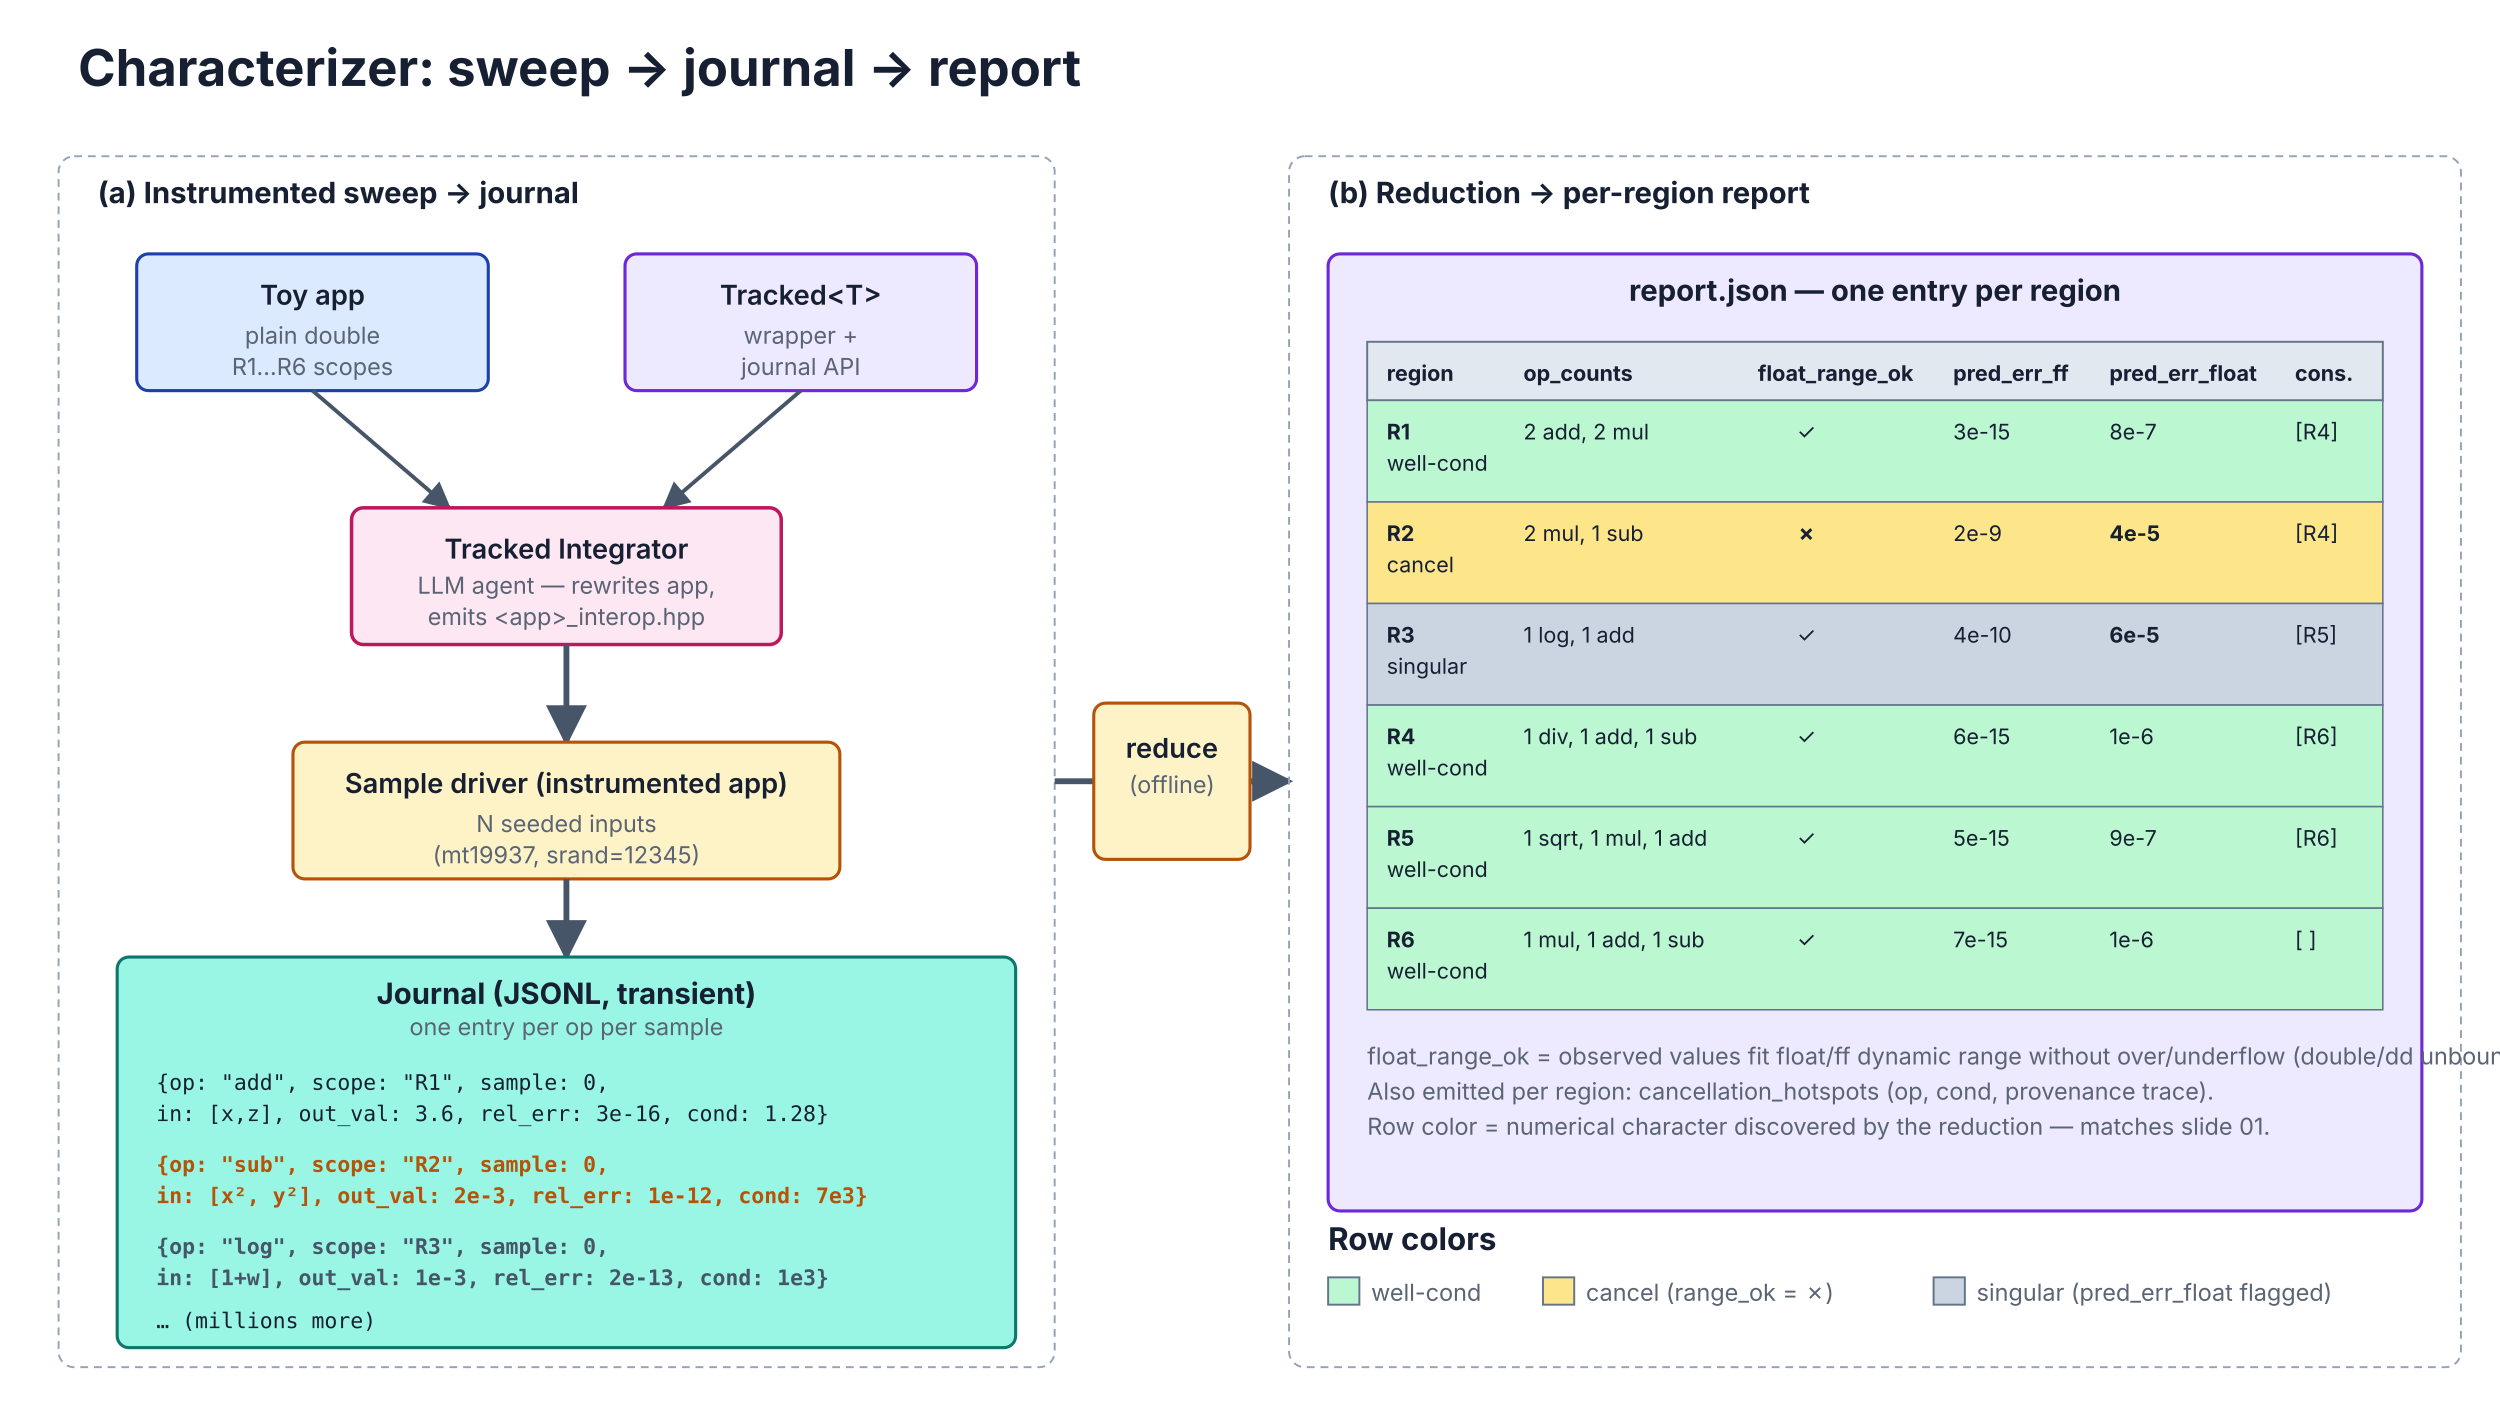
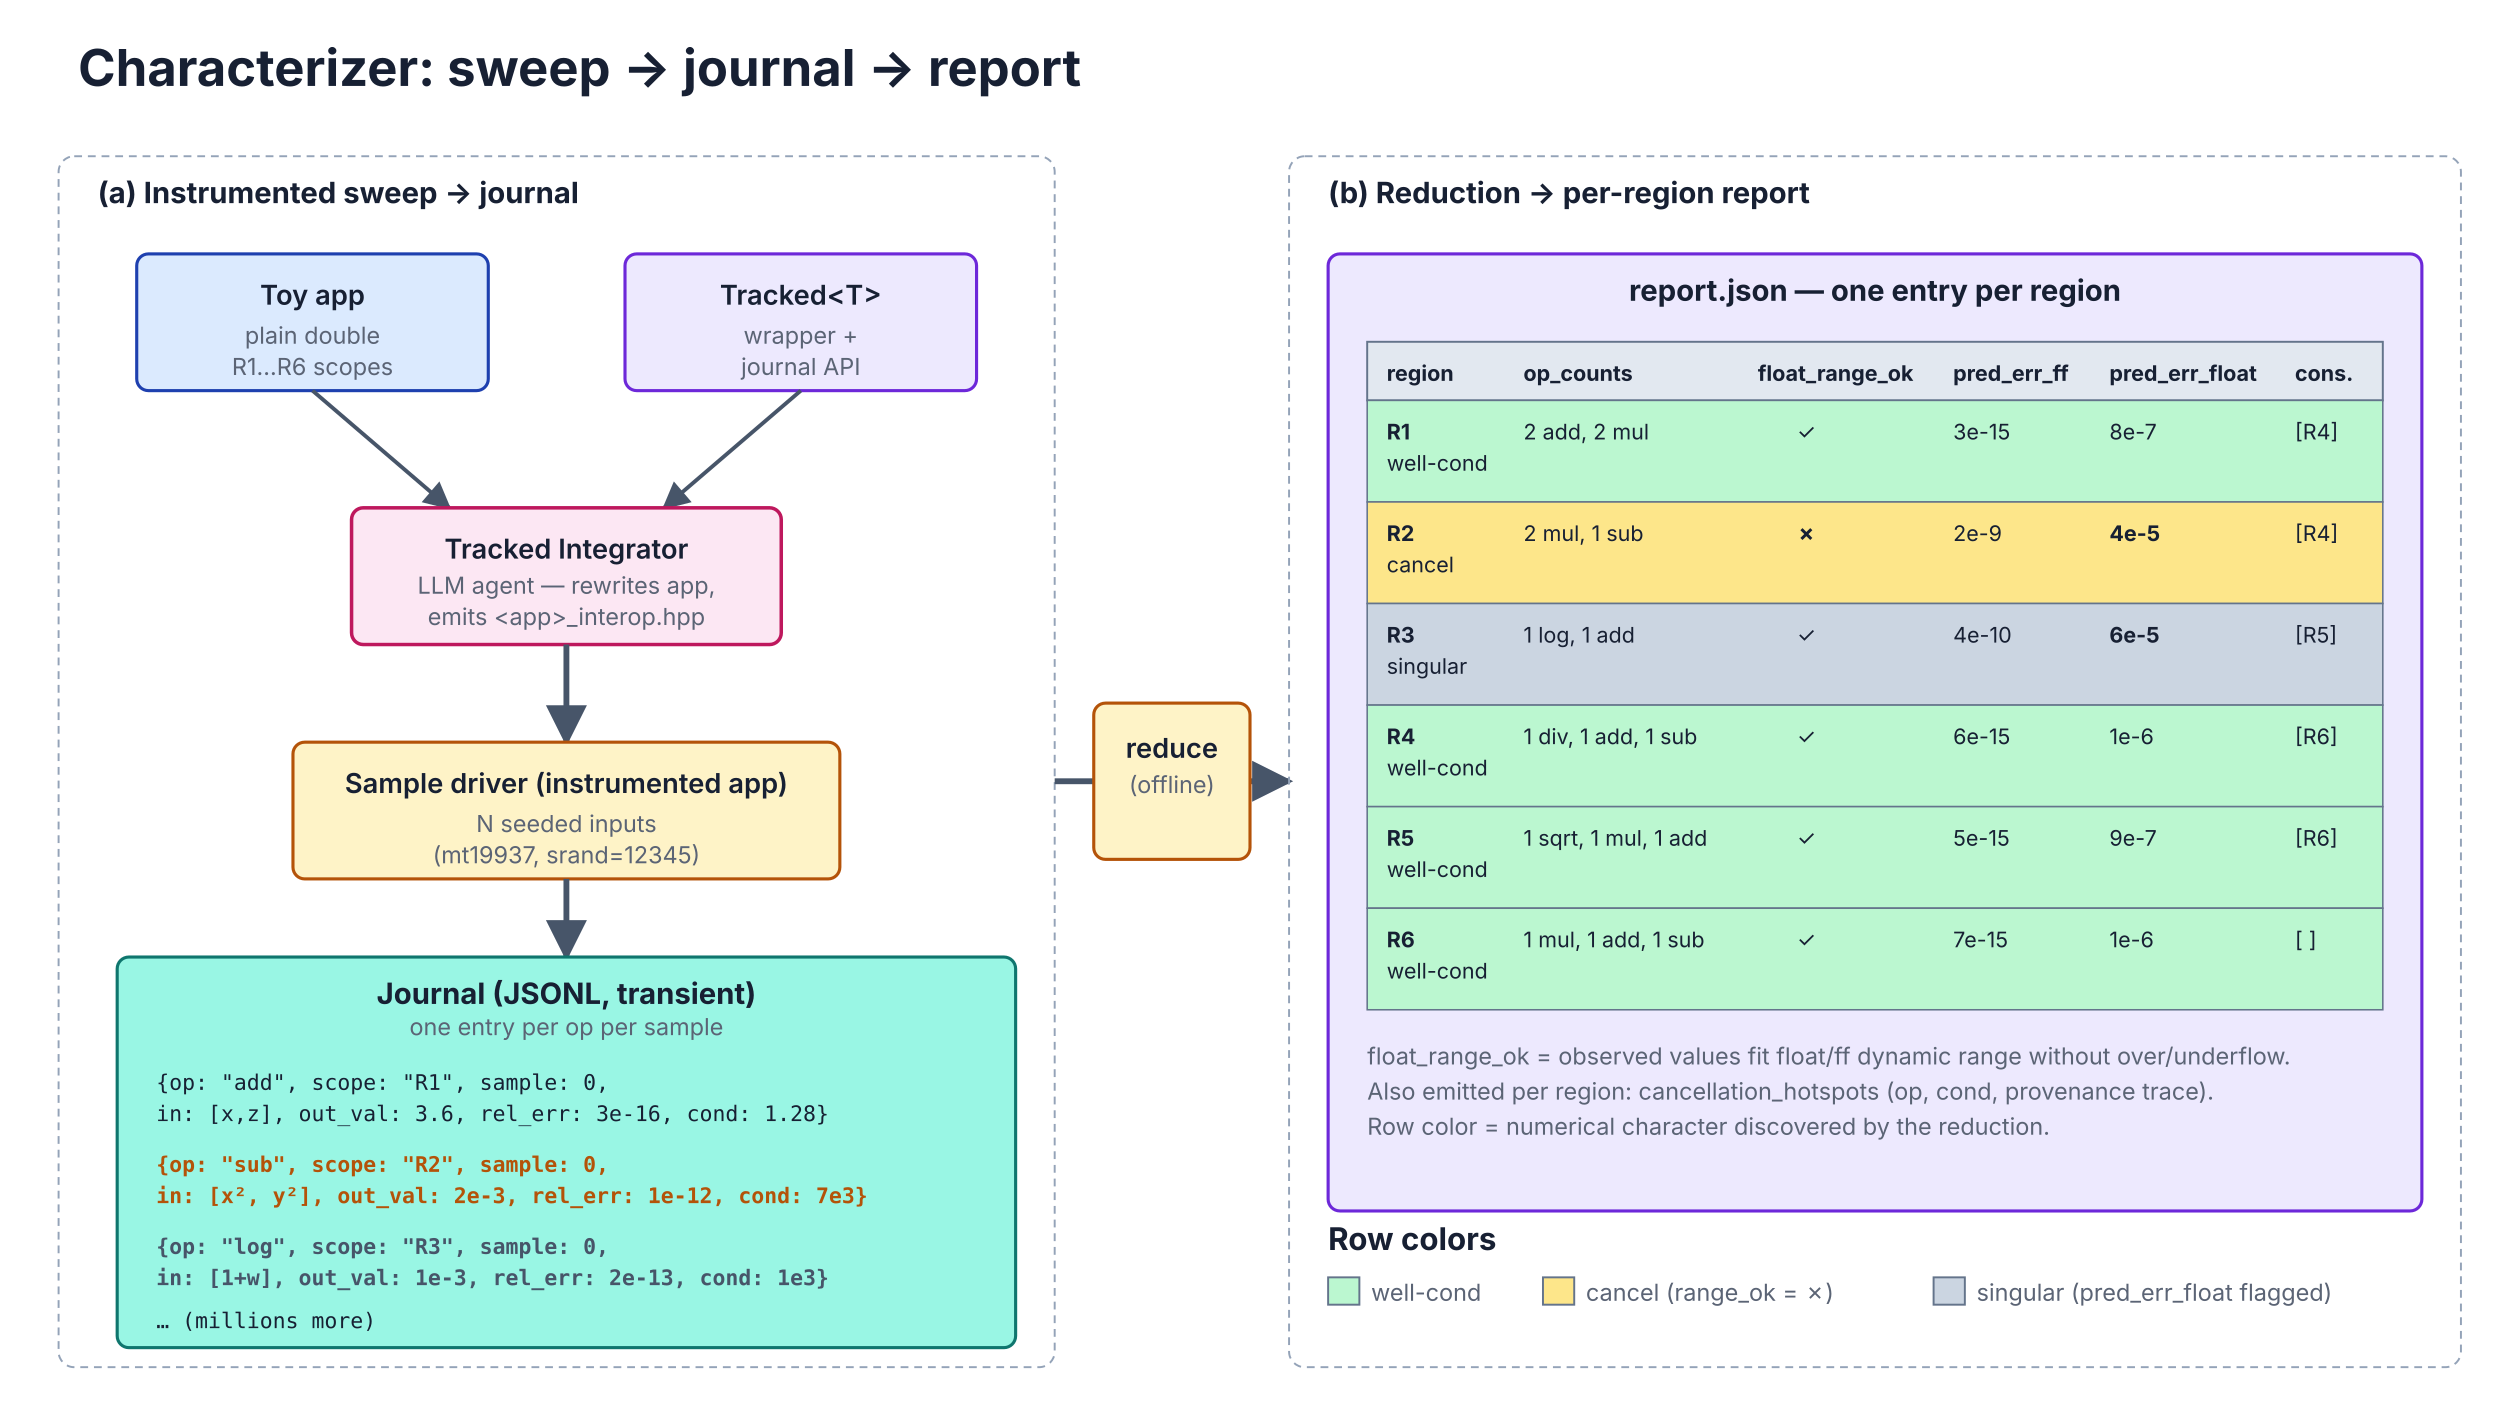
<svg xmlns="http://www.w3.org/2000/svg" viewBox="0 0 1280 720" font-family="ui-sans-serif, system-ui, -apple-system, sans-serif">
  <style>
    .title { font-size: 26px; font-weight: 700; fill: #172033; }
    .h { font-size: 16px; font-weight: 650; fill: #172033; }
    .panel-title { font-size: 15px; font-weight: 700; fill: #172033; }
    .lbl { font-size: 14px; font-weight: 600; fill: #172033; }
    .sub { font-size: 12px; fill: #5b6475; }
    .code { font-family: ui-monospace, "SF Mono", Menlo, monospace; font-size: 11px; fill: #172033; }
    .code-warn { font-family: ui-monospace, "SF Mono", Menlo, monospace; font-size: 11px; fill: #b45309; font-weight: 600; }
    .code-sing { font-family: ui-monospace, "SF Mono", Menlo, monospace; font-size: 11px; fill: #475569; font-weight: 600; }
    .box { stroke: #64748b; stroke-width: 1; fill: #f8fafc; }
    .app-box { stroke: #1e40af; stroke-width: 1.6; fill: #dbeafe; }
    .tracked-box { stroke: #6d28d9; stroke-width: 1.6; fill: #ede9fe; }
    .journal-box { stroke: #0f766e; stroke-width: 1.6; fill: #99f6e4; }
    .report-box { stroke: #6d28d9; stroke-width: 1.6; fill: #ede9fe; }
    .reduce-box { stroke: #b45309; stroke-width: 1.6; fill: #fef3c7; }
    .llm-box { stroke: #be185d; stroke-width: 1.8; fill: #fce7f3; }
    .edge { stroke: #475569; stroke-width: 2; fill: none; marker-end: url(#arrow); }
    .edge-big { stroke: #475569; stroke-width: 3; fill: none; marker-end: url(#arrow); }
    .th { font-size: 11px; font-weight: 700; fill: #172033; }
    .td { font-size: 11px; fill: #172033; }
    .row-safe { fill: #bbf7d0; }
    .row-warn { fill: #fde68a; }
    .row-sing { fill: #cbd5e1; }
  </style>
  <defs>
    <marker id="arrow" viewBox="0 0 10 10" refX="9" refY="5" markerWidth="7" markerHeight="7" orient="auto-start-reverse">
      <path d="M0,0 L10,5 L0,10 z" fill="#475569" />
    </marker>
  </defs>
  <text x="40" y="44" class="title">Characterizer:  sweep → journal → report</text>
  <rect x="30" y="80" width="510" height="620" rx="8" fill="none" stroke="#94a3b8" stroke-width="1" stroke-dasharray="4 3" />
  <text x="50" y="104" class="panel-title">(a)  Instrumented sweep → journal</text>
  <rect x="70" y="130" width="180" height="70" rx="6" class="app-box" />
  <text x="160" y="156" text-anchor="middle" class="lbl">Toy app</text>
  <text x="160" y="176" text-anchor="middle" class="sub">plain double</text>
  <text x="160" y="192" text-anchor="middle" class="sub">R1…R6 scopes</text>
  <rect x="320" y="130" width="180" height="70" rx="6" class="tracked-box" />
  <text x="410" y="156" text-anchor="middle" class="lbl">Tracked&lt;T&gt;</text>
  <text x="410" y="176" text-anchor="middle" class="sub">wrapper +</text>
  <text x="410" y="192" text-anchor="middle" class="sub">journal API</text>
  <path d="M160 200 L230 260" class="edge" />
  <path d="M410 200 L340 260" class="edge" />
  <rect x="180" y="260" width="220" height="70" rx="6" class="llm-box" />
  <text x="290" y="286" text-anchor="middle" class="lbl">Tracked Integrator</text>
  <text x="290" y="304" text-anchor="middle" class="sub">LLM agent — rewrites app,</text>
  <text x="290" y="320" text-anchor="middle" class="sub">emits &lt;app&gt;_interop.hpp</text>
  <path d="M290 330 L290 380" class="edge-big" />
  <rect x="150" y="380" width="280" height="70" rx="6" class="reduce-box" />
  <text x="290" y="406" text-anchor="middle" class="lbl">Sample driver (instrumented app)</text>
  <text x="290" y="426" text-anchor="middle" class="sub">N seeded inputs</text>
  <text x="290" y="442" text-anchor="middle" class="sub">(mt19937, srand=12345)</text>
  <path d="M290 450 L290 490" class="edge-big" />
  <rect x="60" y="490" width="460" height="200" rx="6" class="journal-box" />
  <text x="290" y="514" text-anchor="middle" class="panel-title">Journal (JSONL, transient)</text>
  <text x="290" y="530" text-anchor="middle" class="sub">one entry per op per sample</text>
  <text x="80" y="558" class="code">{op: "add", scope: "R1", sample: 0,</text>
  <text x="80" y="574" class="code"> in: [x,z], out_val: 3.6, rel_err: 3e-16, cond: 1.28}</text>
  <text x="80" y="600" class="code-warn">{op: "sub", scope: "R2", sample: 0,</text>
  <text x="80" y="616" class="code-warn"> in: [x², y²], out_val: 2e-3, rel_err: 1e-12, cond: 7e3}</text>
  <text x="80" y="642" class="code-sing">{op: "log", scope: "R3", sample: 0,</text>
  <text x="80" y="658" class="code-sing"> in: [1+w], out_val: 1e-3, rel_err: 2e-13, cond: 1e3}</text>
  <text x="80" y="680" class="code">…  (millions more)</text>
  <path d="M540 400 L660 400" class="edge-big" />
  <rect x="560" y="360" width="80" height="80" rx="6" class="reduce-box" />
  <text x="600" y="388" text-anchor="middle" class="lbl">reduce</text>
  <text x="600" y="406" text-anchor="middle" class="sub">(offline)</text>
  <rect x="660" y="80" width="600" height="620" rx="8" fill="none" stroke="#94a3b8" stroke-width="1" stroke-dasharray="4 3" />
  <text x="680" y="104" class="panel-title">(b)  Reduction → per-region report</text>
  <rect x="680" y="130" width="560" height="490" rx="6" class="report-box" />
  <text x="960" y="154" text-anchor="middle" class="panel-title">report.json  — one entry per region</text>
  <g transform="translate(700, 175)">
    <rect x="0" y="0" width="520" height="30" fill="#e2e8f0" stroke="#64748b" stroke-width="1" />
    <text x="10" y="20" class="th">region</text>
    <text x="80" y="20" class="th">op_counts</text>
    <text x="200" y="20" class="th">float_range_ok</text>
    <text x="300" y="20" class="th">pred_err_ff</text>
    <text x="380" y="20" class="th">pred_err_float</text>
    <text x="475" y="20" class="th">cons.</text>
    <rect x="0" y="30" width="520" height="52" class="row-safe" stroke="#64748b" stroke-width="0.8" />
    <text x="10" y="50" class="td" font-weight="700">R1</text>
    <text x="10" y="66" class="td" font-size="10" fill="#5b6475">well-cond</text>
    <text x="80" y="50" class="td">2 add, 2 mul</text>
    <text x="220" y="50" class="td">✓</text>
    <text x="300" y="50" class="td">3e-15</text>
    <text x="380" y="50" class="td">8e-7</text>
    <text x="475" y="50" class="td">[R4]</text>
    <rect x="0" y="82" width="520" height="52" class="row-warn" stroke="#64748b" stroke-width="0.8" />
    <text x="10" y="102" class="td" font-weight="700">R2</text>
    <text x="10" y="118" class="td" font-size="10" fill="#5b6475">cancel</text>
    <text x="80" y="102" class="td">2 mul, 1 sub</text>
    <text x="220" y="102" class="td" fill="#b45309" font-weight="700">✗</text>
    <text x="300" y="102" class="td">2e-9</text>
    <text x="380" y="102" class="td" fill="#b45309" font-weight="700">4e-5</text>
    <text x="475" y="102" class="td">[R4]</text>
    <rect x="0" y="134" width="520" height="52" class="row-sing" stroke="#64748b" stroke-width="0.8" />
    <text x="10" y="154" class="td" font-weight="700">R3</text>
    <text x="10" y="170" class="td" font-size="10" fill="#5b6475">singular</text>
    <text x="80" y="154" class="td">1 log, 1 add</text>
    <text x="220" y="154" class="td">✓</text>
    <text x="300" y="154" class="td">4e-10</text>
    <text x="380" y="154" class="td" fill="#475569" font-weight="700">6e-5</text>
    <text x="475" y="154" class="td">[R5]</text>
    <rect x="0" y="186" width="520" height="52" class="row-safe" stroke="#64748b" stroke-width="0.8" />
    <text x="10" y="206" class="td" font-weight="700">R4</text>
    <text x="10" y="222" class="td" font-size="10" fill="#5b6475">well-cond</text>
    <text x="80" y="206" class="td">1 div, 1 add, 1 sub</text>
    <text x="220" y="206" class="td">✓</text>
    <text x="300" y="206" class="td">6e-15</text>
    <text x="380" y="206" class="td">1e-6</text>
    <text x="475" y="206" class="td">[R6]</text>
    <rect x="0" y="238" width="520" height="52" class="row-safe" stroke="#64748b" stroke-width="0.8" />
    <text x="10" y="258" class="td" font-weight="700">R5</text>
    <text x="10" y="274" class="td" font-size="10" fill="#5b6475">well-cond</text>
    <text x="80" y="258" class="td">1 sqrt, 1 mul, 1 add</text>
    <text x="220" y="258" class="td">✓</text>
    <text x="300" y="258" class="td">5e-15</text>
    <text x="380" y="258" class="td">9e-7</text>
    <text x="475" y="258" class="td">[R6]</text>
    <rect x="0" y="290" width="520" height="52" class="row-safe" stroke="#64748b" stroke-width="0.8" />
    <text x="10" y="310" class="td" font-weight="700">R6</text>
    <text x="10" y="326" class="td" font-size="10" fill="#5b6475">well-cond</text>
    <text x="80" y="310" class="td">1 mul, 1 add, 1 sub</text>
    <text x="220" y="310" class="td">✓</text>
    <text x="300" y="310" class="td">7e-15</text>
    <text x="380" y="310" class="td">1e-6</text>
    <text x="475" y="310" class="td">[ ]</text>
-     <text x="0" y="370" class="sub">float_range_ok = observed values fit float/ff dynamic range without over/underflow (double/dd unbounded for this workload).</text>
+     <text x="0" y="370" class="sub">float_range_ok = observed values fit float/ff dynamic range without over/underflow.</text>
    <text x="0" y="388" class="sub">Also emitted per region: cancellation_hotspots (op, cond, provenance trace).</text>
-     <text x="0" y="406" class="sub">Row color = numerical character discovered by the reduction — matches slide 01.</text>
+     <text x="0" y="406" class="sub">Row color = numerical character discovered by the reduction.</text>
  </g>
  <g transform="translate(680, 640)">
    <text x="0" y="0" class="h">Row colors</text>
    <rect x="0" y="14" width="16" height="14" class="row-safe" stroke="#64748b" />
    <text x="22" y="26" class="sub">well-cond</text>
    <rect x="110" y="14" width="16" height="14" class="row-warn" stroke="#64748b" />
    <text x="132" y="26" class="sub">cancel (range_ok = ✗)</text>
    <rect x="310" y="14" width="16" height="14" class="row-sing" stroke="#64748b" />
    <text x="332" y="26" class="sub">singular (pred_err_float flagged)</text>
  </g>
</svg>
